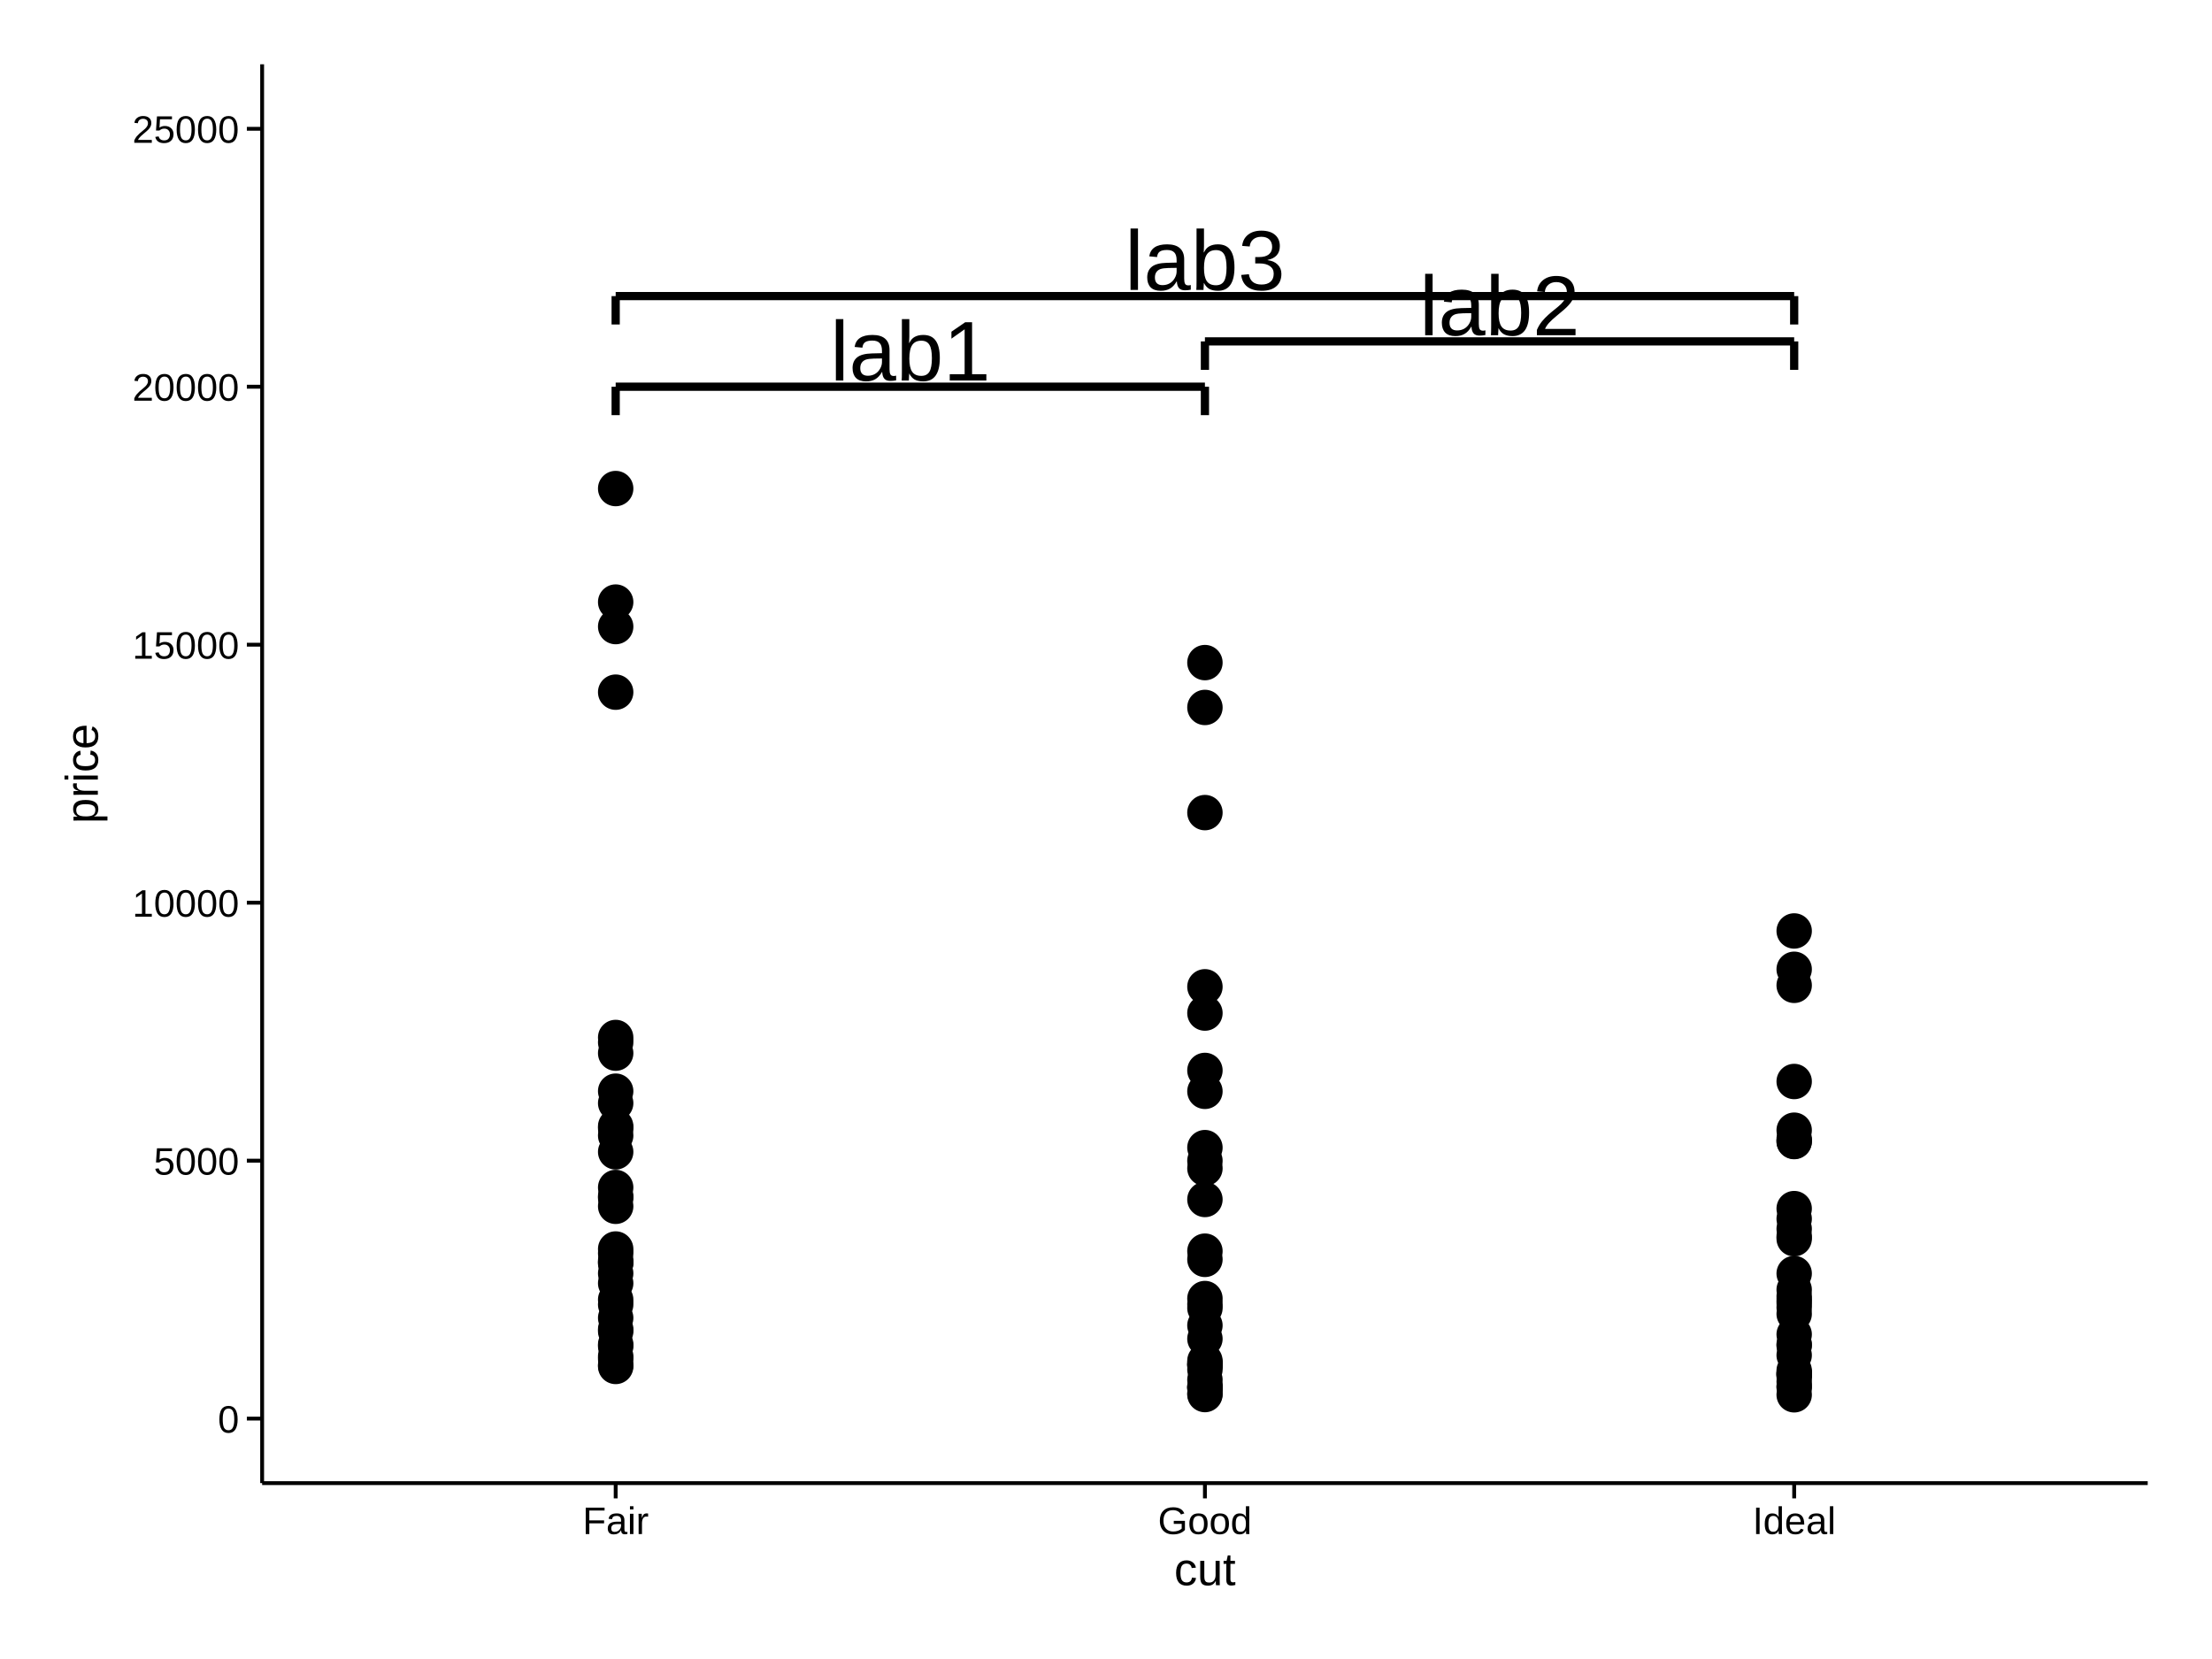
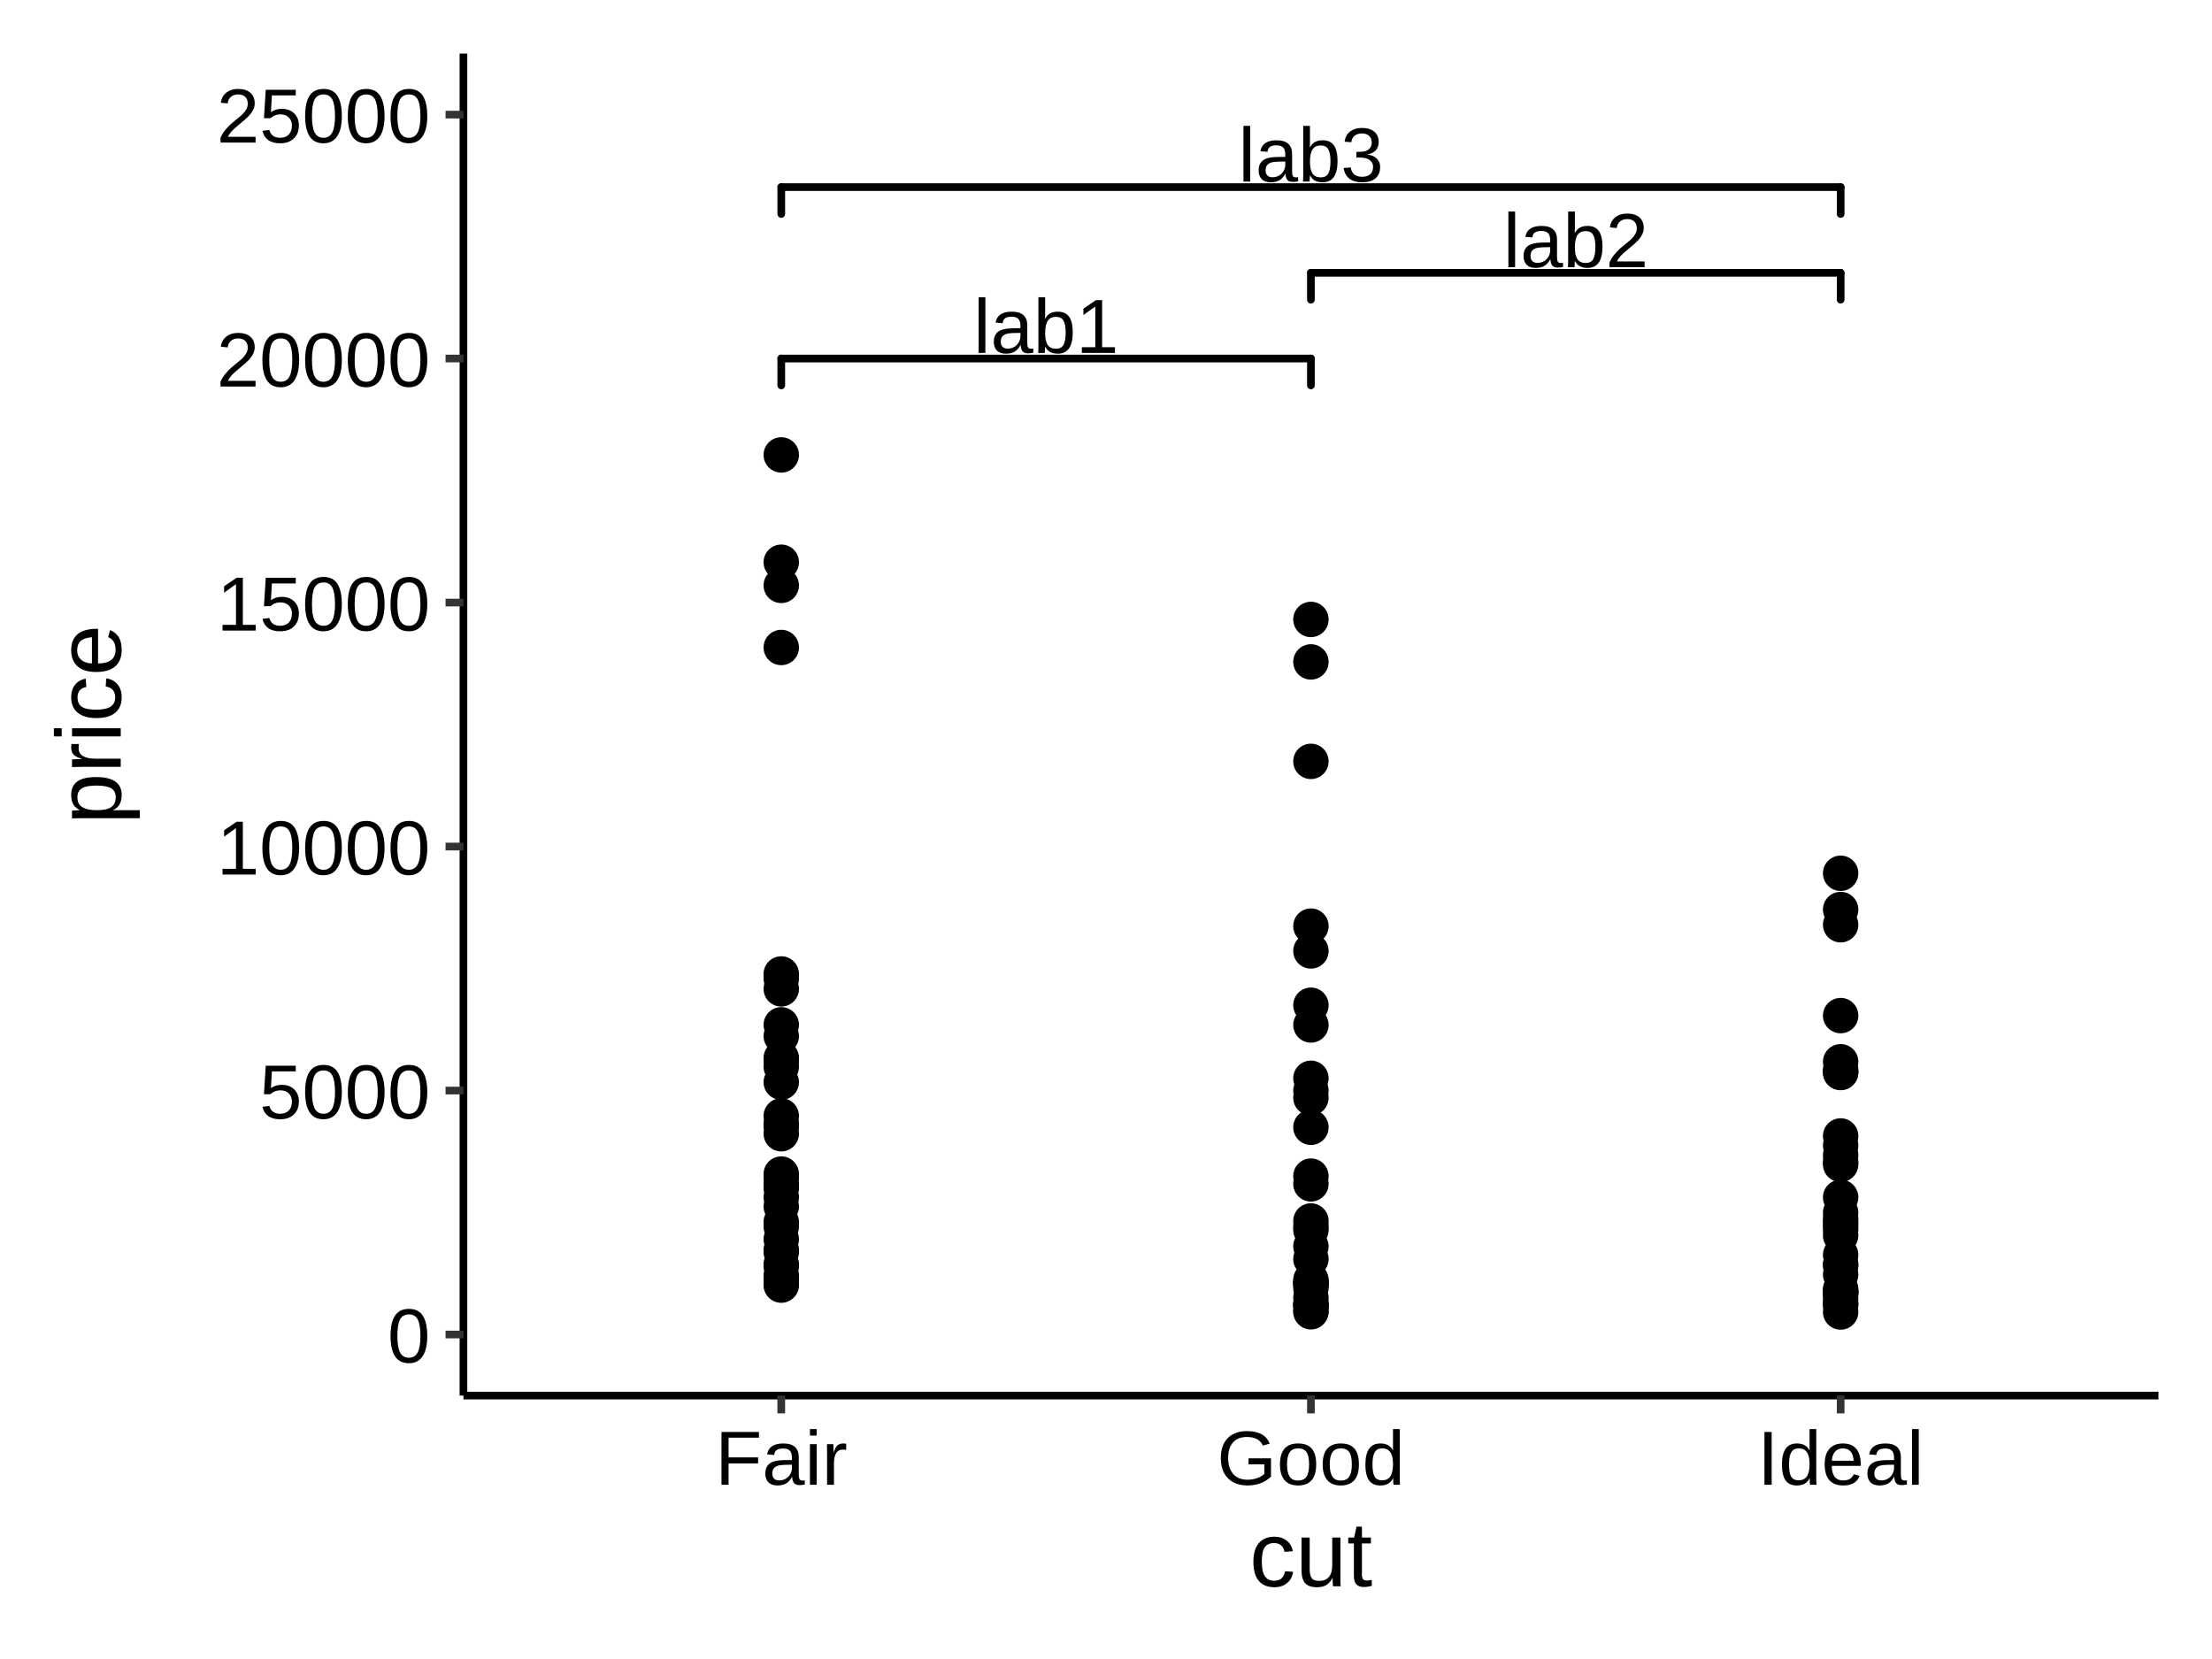
<svg xmlns="http://www.w3.org/2000/svg" class="svglite" width="288.00pt" height="216.00pt" viewBox="0 0 288.00 216.00">
  <defs>
    <style type="text/css">
    .svglite line, .svglite polyline, .svglite polygon, .svglite path, .svglite rect, .svglite circle {
      fill: none;
      stroke: #000000;
      stroke-linecap: round;
      stroke-linejoin: round;
      stroke-miterlimit: 10.00;
    }
    .svglite text {
      white-space: pre;
    }
  </style>
  </defs>
  <rect width="100%" height="100%" style="stroke: none; fill: none;" />
  <defs>
    <clipPath id="cpMC4wMHwyODguMDB8MC4wMHwyMTYuMDA=">
      <rect x="0.00" y="0.00" width="288.00" height="216.00" />
    </clipPath>
  </defs>
  <g clip-path="url(#cpMC4wMHwyODguMDB8MC4wMHwyMTYuMDA=)">
</g>
  <defs>
-     <clipPath id="cpMzQuMTN8Mjc5LjYzfDguMzd8MTkzLjEw">
-       <rect x="34.13" y="8.37" width="245.50" height="184.73" />
+     <clipPath id="cpNjAuMzR8MjgxLjAzfDYuOTd8MTgxLjcw">
+       <rect x="60.34" y="6.97" width="220.69" height="174.72" />
    </clipPath>
  </defs>
-   <g clip-path="url(#cpMzQuMTN8Mjc5LjYzfDguMzd8MTkzLjEw)">
-     <circle cx="80.16" cy="164.37" r="1.95" style="stroke-width: 0.71; fill: #000000;" />
-     <circle cx="156.88" cy="105.80" r="1.95" style="stroke-width: 0.71; fill: #000000;" />
-     <circle cx="233.60" cy="171.07" r="1.95" style="stroke-width: 0.71; fill: #000000;" />
-     <circle cx="233.60" cy="121.21" r="1.95" style="stroke-width: 0.71; fill: #000000;" />
-     <circle cx="233.60" cy="167.92" r="1.95" style="stroke-width: 0.71; fill: #000000;" />
-     <circle cx="80.16" cy="90.12" r="1.95" style="stroke-width: 0.71; fill: #000000;" />
-     <circle cx="156.88" cy="179.65" r="1.95" style="stroke-width: 0.71; fill: #000000;" />
-     <circle cx="156.88" cy="177.79" r="1.95" style="stroke-width: 0.71; fill: #000000;" />
-     <circle cx="233.60" cy="147.15" r="1.95" style="stroke-width: 0.71; fill: #000000;" />
-     <circle cx="80.16" cy="173.34" r="1.95" style="stroke-width: 0.71; fill: #000000;" />
-     <circle cx="156.88" cy="131.90" r="1.95" style="stroke-width: 0.71; fill: #000000;" />
-     <circle cx="80.16" cy="163.17" r="1.95" style="stroke-width: 0.71; fill: #000000;" />
-     <circle cx="233.60" cy="173.73" r="1.95" style="stroke-width: 0.71; fill: #000000;" />
-     <circle cx="233.60" cy="179.25" r="1.95" style="stroke-width: 0.71; fill: #000000;" />
-     <circle cx="156.88" cy="180.59" r="1.95" style="stroke-width: 0.71; fill: #000000;" />
-     <circle cx="156.88" cy="181.57" r="1.95" style="stroke-width: 0.71; fill: #000000;" />
-     <circle cx="233.60" cy="169.66" r="1.95" style="stroke-width: 0.71; fill: #000000;" />
-     <circle cx="80.16" cy="177.91" r="1.95" style="stroke-width: 0.71; fill: #000000;" />
-     <circle cx="233.60" cy="170.23" r="1.95" style="stroke-width: 0.71; fill: #000000;" />
-     <circle cx="80.16" cy="164.48" r="1.95" style="stroke-width: 0.71; fill: #000000;" />
-     <circle cx="156.88" cy="177.45" r="1.95" style="stroke-width: 0.71; fill: #000000;" />
-     <circle cx="156.88" cy="162.90" r="1.95" style="stroke-width: 0.71; fill: #000000;" />
-     <circle cx="80.16" cy="176.93" r="1.95" style="stroke-width: 0.71; fill: #000000;" />
-     <circle cx="156.88" cy="156.17" r="1.95" style="stroke-width: 0.71; fill: #000000;" />
-     <circle cx="80.16" cy="78.39" r="1.95" style="stroke-width: 0.71; fill: #000000;" />
-     <circle cx="233.60" cy="179.89" r="1.95" style="stroke-width: 0.71; fill: #000000;" />
-     <circle cx="156.88" cy="151.13" r="1.95" style="stroke-width: 0.71; fill: #000000;" />
-     <circle cx="80.16" cy="142.07" r="1.95" style="stroke-width: 0.71; fill: #000000;" />
-     <circle cx="233.60" cy="169.25" r="1.95" style="stroke-width: 0.71; fill: #000000;" />
-     <circle cx="80.16" cy="175.29" r="1.95" style="stroke-width: 0.71; fill: #000000;" />
-     <circle cx="233.60" cy="128.29" r="1.95" style="stroke-width: 0.71; fill: #000000;" />
-     <circle cx="80.16" cy="146.64" r="1.95" style="stroke-width: 0.71; fill: #000000;" />
-     <circle cx="156.88" cy="149.42" r="1.95" style="stroke-width: 0.71; fill: #000000;" />
-     <circle cx="156.88" cy="169.07" r="1.95" style="stroke-width: 0.71; fill: #000000;" />
-     <circle cx="233.60" cy="140.81" r="1.95" style="stroke-width: 0.71; fill: #000000;" />
-     <circle cx="80.16" cy="143.63" r="1.95" style="stroke-width: 0.71; fill: #000000;" />
-     <circle cx="233.60" cy="165.81" r="1.95" style="stroke-width: 0.71; fill: #000000;" />
-     <circle cx="233.60" cy="148.29" r="1.95" style="stroke-width: 0.71; fill: #000000;" />
-     <circle cx="233.60" cy="178.91" r="1.95" style="stroke-width: 0.71; fill: #000000;" />
-     <circle cx="80.16" cy="135.08" r="1.95" style="stroke-width: 0.71; fill: #000000;" />
-     <circle cx="233.60" cy="158.69" r="1.95" style="stroke-width: 0.71; fill: #000000;" />
-     <circle cx="156.88" cy="180.75" r="1.95" style="stroke-width: 0.71; fill: #000000;" />
-     <circle cx="80.16" cy="147.85" r="1.95" style="stroke-width: 0.71; fill: #000000;" />
-     <circle cx="156.88" cy="163.97" r="1.95" style="stroke-width: 0.71; fill: #000000;" />
-     <circle cx="80.16" cy="169.85" r="1.95" style="stroke-width: 0.71; fill: #000000;" />
-     <circle cx="80.16" cy="177.72" r="1.95" style="stroke-width: 0.71; fill: #000000;" />
-     <circle cx="233.60" cy="148.63" r="1.95" style="stroke-width: 0.71; fill: #000000;" />
-     <circle cx="80.16" cy="135.71" r="1.95" style="stroke-width: 0.71; fill: #000000;" />
-     <circle cx="233.60" cy="126.20" r="1.95" style="stroke-width: 0.71; fill: #000000;" />
-     <circle cx="156.88" cy="152.12" r="1.95" style="stroke-width: 0.71; fill: #000000;" />
-     <circle cx="156.88" cy="139.37" r="1.95" style="stroke-width: 0.71; fill: #000000;" />
-     <circle cx="80.16" cy="169.21" r="1.95" style="stroke-width: 0.71; fill: #000000;" />
-     <circle cx="156.88" cy="177.64" r="1.95" style="stroke-width: 0.71; fill: #000000;" />
-     <circle cx="233.60" cy="178.45" r="1.95" style="stroke-width: 0.71; fill: #000000;" />
-     <circle cx="80.16" cy="164.14" r="1.95" style="stroke-width: 0.71; fill: #000000;" />
-     <circle cx="156.88" cy="177.18" r="1.95" style="stroke-width: 0.71; fill: #000000;" />
-     <circle cx="233.60" cy="178.91" r="1.95" style="stroke-width: 0.71; fill: #000000;" />
-     <circle cx="80.16" cy="162.62" r="1.95" style="stroke-width: 0.71; fill: #000000;" />
-     <circle cx="80.16" cy="157.06" r="1.95" style="stroke-width: 0.71; fill: #000000;" />
-     <circle cx="233.60" cy="180.63" r="1.95" style="stroke-width: 0.71; fill: #000000;" />
-     <circle cx="156.88" cy="180.47" r="1.95" style="stroke-width: 0.71; fill: #000000;" />
-     <circle cx="156.88" cy="172.57" r="1.95" style="stroke-width: 0.71; fill: #000000;" />
-     <circle cx="80.16" cy="146.92" r="1.95" style="stroke-width: 0.71; fill: #000000;" />
-     <circle cx="80.16" cy="154.61" r="1.95" style="stroke-width: 0.71; fill: #000000;" />
-     <circle cx="80.16" cy="171.59" r="1.95" style="stroke-width: 0.71; fill: #000000;" />
-     <circle cx="80.16" cy="165.79" r="1.95" style="stroke-width: 0.71; fill: #000000;" />
-     <circle cx="233.60" cy="175.02" r="1.95" style="stroke-width: 0.71; fill: #000000;" />
-     <circle cx="80.16" cy="63.61" r="1.95" style="stroke-width: 0.71; fill: #000000;" />
-     <circle cx="156.88" cy="181.41" r="1.95" style="stroke-width: 0.71; fill: #000000;" />
-     <circle cx="80.16" cy="155.97" r="1.95" style="stroke-width: 0.71; fill: #000000;" />
-     <circle cx="233.60" cy="168.78" r="1.95" style="stroke-width: 0.71; fill: #000000;" />
-     <circle cx="156.88" cy="177.70" r="1.95" style="stroke-width: 0.71; fill: #000000;" />
-     <circle cx="233.60" cy="176.45" r="1.95" style="stroke-width: 0.71; fill: #000000;" />
-     <circle cx="156.88" cy="174.31" r="1.95" style="stroke-width: 0.71; fill: #000000;" />
-     <circle cx="156.88" cy="169.82" r="1.95" style="stroke-width: 0.71; fill: #000000;" />
-     <circle cx="80.16" cy="173.06" r="1.95" style="stroke-width: 0.71; fill: #000000;" />
-     <circle cx="80.16" cy="167.08" r="1.95" style="stroke-width: 0.71; fill: #000000;" />
-     <circle cx="233.60" cy="160.96" r="1.95" style="stroke-width: 0.71; fill: #000000;" />
-     <circle cx="80.16" cy="149.97" r="1.95" style="stroke-width: 0.71; fill: #000000;" />
-     <circle cx="233.60" cy="157.36" r="1.95" style="stroke-width: 0.71; fill: #000000;" />
-     <circle cx="156.88" cy="178.30" r="1.95" style="stroke-width: 0.71; fill: #000000;" />
-     <circle cx="156.88" cy="170.31" r="1.95" style="stroke-width: 0.71; fill: #000000;" />
-     <circle cx="233.60" cy="161.28" r="1.95" style="stroke-width: 0.71; fill: #000000;" />
-     <circle cx="233.60" cy="175.20" r="1.95" style="stroke-width: 0.71; fill: #000000;" />
-     <circle cx="80.16" cy="137.12" r="1.95" style="stroke-width: 0.71; fill: #000000;" />
-     <circle cx="233.60" cy="178.72" r="1.95" style="stroke-width: 0.71; fill: #000000;" />
-     <circle cx="156.88" cy="180.70" r="1.95" style="stroke-width: 0.71; fill: #000000;" />
-     <circle cx="233.60" cy="180.49" r="1.95" style="stroke-width: 0.71; fill: #000000;" />
-     <circle cx="80.16" cy="176.59" r="1.95" style="stroke-width: 0.71; fill: #000000;" />
-     <circle cx="233.60" cy="160.00" r="1.95" style="stroke-width: 0.71; fill: #000000;" />
-     <circle cx="156.88" cy="128.48" r="1.95" style="stroke-width: 0.71; fill: #000000;" />
-     <circle cx="156.88" cy="86.27" r="1.95" style="stroke-width: 0.71; fill: #000000;" />
-     <circle cx="233.60" cy="148.59" r="1.95" style="stroke-width: 0.71; fill: #000000;" />
-     <circle cx="233.60" cy="181.60" r="1.95" style="stroke-width: 0.71; fill: #000000;" />
-     <circle cx="80.16" cy="175.03" r="1.95" style="stroke-width: 0.71; fill: #000000;" />
-     <circle cx="233.60" cy="178.97" r="1.95" style="stroke-width: 0.71; fill: #000000;" />
-     <circle cx="156.88" cy="92.11" r="1.95" style="stroke-width: 0.71; fill: #000000;" />
-     <circle cx="80.16" cy="155.74" r="1.95" style="stroke-width: 0.71; fill: #000000;" />
-     <circle cx="80.16" cy="81.58" r="1.95" style="stroke-width: 0.71; fill: #000000;" />
-     <circle cx="156.88" cy="142.09" r="1.95" style="stroke-width: 0.71; fill: #000000;" />
-     <line x1="80.16" y1="50.35" x2="156.88" y2="50.35" style="stroke-width: 1.07; stroke-linecap: butt;" />
-     <line x1="156.88" y1="44.45" x2="233.60" y2="44.45" style="stroke-width: 1.07; stroke-linecap: butt;" />
-     <line x1="80.16" y1="38.55" x2="233.60" y2="38.55" style="stroke-width: 1.07; stroke-linecap: butt;" />
-     <line x1="80.16" y1="50.35" x2="80.16" y2="54.05" style="stroke-width: 1.07; stroke-linecap: butt;" />
-     <line x1="156.88" y1="44.45" x2="156.88" y2="48.15" style="stroke-width: 1.07; stroke-linecap: butt;" />
-     <line x1="80.16" y1="38.55" x2="80.16" y2="42.25" style="stroke-width: 1.07; stroke-linecap: butt;" />
-     <line x1="156.88" y1="50.35" x2="156.88" y2="54.05" style="stroke-width: 1.07; stroke-linecap: butt;" />
-     <line x1="233.60" y1="44.45" x2="233.60" y2="48.15" style="stroke-width: 1.07; stroke-linecap: butt;" />
-     <line x1="233.60" y1="38.55" x2="233.60" y2="42.25" style="stroke-width: 1.07; stroke-linecap: butt;" />
-     <text x="118.52" y="49.55" text-anchor="middle" style="font-size: 11.04px; font-family: &quot;Liberation Sans&quot;;" textLength="23.85px" lengthAdjust="spacingAndGlyphs">lab1</text>
-     <text x="195.24" y="43.65" text-anchor="middle" style="font-size: 11.04px; font-family: &quot;Liberation Sans&quot;;" textLength="23.85px" lengthAdjust="spacingAndGlyphs">lab2</text>
-     <text x="156.88" y="37.75" text-anchor="middle" style="font-size: 11.04px; font-family: &quot;Liberation Sans&quot;;" textLength="23.85px" lengthAdjust="spacingAndGlyphs">lab3</text>
+   <g clip-path="url(#cpNjAuMzR8MjgxLjAzfDYuOTd8MTgxLjcw)">
+     <circle cx="101.72" cy="154.52" r="1.95" style="stroke-width: 0.71; fill: #000000;" />
+     <circle cx="170.68" cy="99.13" r="1.95" style="stroke-width: 0.71; fill: #000000;" />
+     <circle cx="239.65" cy="160.86" r="1.95" style="stroke-width: 0.71; fill: #000000;" />
+     <circle cx="239.65" cy="113.70" r="1.95" style="stroke-width: 0.71; fill: #000000;" />
+     <circle cx="239.65" cy="157.88" r="1.95" style="stroke-width: 0.71; fill: #000000;" />
+     <circle cx="101.72" cy="84.30" r="1.95" style="stroke-width: 0.71; fill: #000000;" />
+     <circle cx="170.68" cy="168.98" r="1.95" style="stroke-width: 0.71; fill: #000000;" />
+     <circle cx="170.68" cy="167.22" r="1.95" style="stroke-width: 0.71; fill: #000000;" />
+     <circle cx="239.65" cy="138.24" r="1.95" style="stroke-width: 0.71; fill: #000000;" />
+     <circle cx="101.72" cy="163.01" r="1.95" style="stroke-width: 0.71; fill: #000000;" />
+     <circle cx="170.68" cy="123.81" r="1.95" style="stroke-width: 0.71; fill: #000000;" />
+     <circle cx="101.72" cy="153.39" r="1.95" style="stroke-width: 0.71; fill: #000000;" />
+     <circle cx="239.65" cy="163.38" r="1.95" style="stroke-width: 0.71; fill: #000000;" />
+     <circle cx="239.65" cy="168.60" r="1.95" style="stroke-width: 0.71; fill: #000000;" />
+     <circle cx="170.68" cy="169.87" r="1.95" style="stroke-width: 0.71; fill: #000000;" />
+     <circle cx="170.68" cy="170.79" r="1.95" style="stroke-width: 0.71; fill: #000000;" />
+     <circle cx="239.65" cy="159.53" r="1.95" style="stroke-width: 0.71; fill: #000000;" />
+     <circle cx="101.72" cy="167.32" r="1.95" style="stroke-width: 0.71; fill: #000000;" />
+     <circle cx="239.65" cy="160.06" r="1.95" style="stroke-width: 0.71; fill: #000000;" />
+     <circle cx="101.72" cy="154.62" r="1.95" style="stroke-width: 0.71; fill: #000000;" />
+     <circle cx="170.68" cy="166.89" r="1.95" style="stroke-width: 0.71; fill: #000000;" />
+     <circle cx="170.68" cy="153.13" r="1.95" style="stroke-width: 0.71; fill: #000000;" />
+     <circle cx="101.72" cy="166.40" r="1.95" style="stroke-width: 0.71; fill: #000000;" />
+     <circle cx="170.68" cy="146.77" r="1.95" style="stroke-width: 0.71; fill: #000000;" />
+     <circle cx="101.72" cy="73.20" r="1.95" style="stroke-width: 0.71; fill: #000000;" />
+     <circle cx="239.65" cy="169.20" r="1.95" style="stroke-width: 0.71; fill: #000000;" />
+     <circle cx="170.68" cy="142.00" r="1.95" style="stroke-width: 0.71; fill: #000000;" />
+     <circle cx="101.72" cy="133.43" r="1.95" style="stroke-width: 0.71; fill: #000000;" />
+     <circle cx="239.65" cy="159.14" r="1.95" style="stroke-width: 0.71; fill: #000000;" />
+     <circle cx="101.72" cy="164.85" r="1.95" style="stroke-width: 0.71; fill: #000000;" />
+     <circle cx="239.65" cy="120.40" r="1.95" style="stroke-width: 0.71; fill: #000000;" />
+     <circle cx="101.72" cy="137.75" r="1.95" style="stroke-width: 0.71; fill: #000000;" />
+     <circle cx="170.68" cy="140.39" r="1.95" style="stroke-width: 0.71; fill: #000000;" />
+     <circle cx="170.68" cy="158.97" r="1.95" style="stroke-width: 0.71; fill: #000000;" />
+     <circle cx="239.65" cy="132.23" r="1.95" style="stroke-width: 0.71; fill: #000000;" />
+     <circle cx="101.72" cy="134.90" r="1.95" style="stroke-width: 0.71; fill: #000000;" />
+     <circle cx="239.65" cy="155.89" r="1.95" style="stroke-width: 0.71; fill: #000000;" />
+     <circle cx="239.65" cy="139.31" r="1.95" style="stroke-width: 0.71; fill: #000000;" />
+     <circle cx="239.65" cy="168.27" r="1.95" style="stroke-width: 0.71; fill: #000000;" />
+     <circle cx="101.72" cy="126.81" r="1.95" style="stroke-width: 0.71; fill: #000000;" />
+     <circle cx="239.65" cy="149.15" r="1.95" style="stroke-width: 0.71; fill: #000000;" />
+     <circle cx="170.68" cy="170.01" r="1.95" style="stroke-width: 0.71; fill: #000000;" />
+     <circle cx="101.72" cy="138.89" r="1.95" style="stroke-width: 0.71; fill: #000000;" />
+     <circle cx="170.68" cy="154.14" r="1.95" style="stroke-width: 0.71; fill: #000000;" />
+     <circle cx="101.72" cy="159.71" r="1.95" style="stroke-width: 0.71; fill: #000000;" />
+     <circle cx="101.72" cy="167.15" r="1.95" style="stroke-width: 0.71; fill: #000000;" />
+     <circle cx="239.65" cy="139.64" r="1.95" style="stroke-width: 0.71; fill: #000000;" />
+     <circle cx="101.72" cy="127.41" r="1.95" style="stroke-width: 0.71; fill: #000000;" />
+     <circle cx="239.65" cy="118.42" r="1.95" style="stroke-width: 0.71; fill: #000000;" />
+     <circle cx="170.68" cy="142.93" r="1.95" style="stroke-width: 0.71; fill: #000000;" />
+     <circle cx="170.68" cy="130.88" r="1.95" style="stroke-width: 0.71; fill: #000000;" />
+     <circle cx="101.72" cy="159.10" r="1.95" style="stroke-width: 0.71; fill: #000000;" />
+     <circle cx="170.68" cy="167.07" r="1.95" style="stroke-width: 0.71; fill: #000000;" />
+     <circle cx="239.65" cy="167.84" r="1.95" style="stroke-width: 0.71; fill: #000000;" />
+     <circle cx="101.72" cy="154.30" r="1.95" style="stroke-width: 0.71; fill: #000000;" />
+     <circle cx="170.68" cy="166.64" r="1.95" style="stroke-width: 0.71; fill: #000000;" />
+     <circle cx="239.65" cy="168.27" r="1.95" style="stroke-width: 0.71; fill: #000000;" />
+     <circle cx="101.72" cy="152.86" r="1.95" style="stroke-width: 0.71; fill: #000000;" />
+     <circle cx="101.72" cy="147.61" r="1.95" style="stroke-width: 0.71; fill: #000000;" />
+     <circle cx="239.65" cy="169.90" r="1.95" style="stroke-width: 0.71; fill: #000000;" />
+     <circle cx="170.68" cy="169.75" r="1.95" style="stroke-width: 0.71; fill: #000000;" />
+     <circle cx="170.68" cy="162.28" r="1.95" style="stroke-width: 0.71; fill: #000000;" />
+     <circle cx="101.72" cy="138.02" r="1.95" style="stroke-width: 0.71; fill: #000000;" />
+     <circle cx="101.72" cy="145.29" r="1.95" style="stroke-width: 0.71; fill: #000000;" />
+     <circle cx="101.72" cy="161.35" r="1.95" style="stroke-width: 0.71; fill: #000000;" />
+     <circle cx="101.72" cy="155.87" r="1.95" style="stroke-width: 0.71; fill: #000000;" />
+     <circle cx="239.65" cy="164.59" r="1.95" style="stroke-width: 0.71; fill: #000000;" />
+     <circle cx="101.72" cy="59.23" r="1.95" style="stroke-width: 0.71; fill: #000000;" />
+     <circle cx="170.68" cy="170.63" r="1.95" style="stroke-width: 0.71; fill: #000000;" />
+     <circle cx="101.72" cy="146.58" r="1.95" style="stroke-width: 0.71; fill: #000000;" />
+     <circle cx="239.65" cy="158.70" r="1.95" style="stroke-width: 0.71; fill: #000000;" />
+     <circle cx="170.68" cy="167.13" r="1.95" style="stroke-width: 0.71; fill: #000000;" />
+     <circle cx="239.65" cy="165.95" r="1.95" style="stroke-width: 0.71; fill: #000000;" />
+     <circle cx="170.68" cy="163.92" r="1.95" style="stroke-width: 0.71; fill: #000000;" />
+     <circle cx="170.68" cy="159.68" r="1.95" style="stroke-width: 0.71; fill: #000000;" />
+     <circle cx="101.72" cy="162.74" r="1.95" style="stroke-width: 0.71; fill: #000000;" />
+     <circle cx="101.72" cy="157.09" r="1.95" style="stroke-width: 0.71; fill: #000000;" />
+     <circle cx="239.65" cy="151.29" r="1.95" style="stroke-width: 0.71; fill: #000000;" />
+     <circle cx="101.72" cy="140.90" r="1.95" style="stroke-width: 0.71; fill: #000000;" />
+     <circle cx="239.65" cy="147.90" r="1.95" style="stroke-width: 0.71; fill: #000000;" />
+     <circle cx="170.68" cy="167.69" r="1.95" style="stroke-width: 0.71; fill: #000000;" />
+     <circle cx="170.68" cy="160.14" r="1.95" style="stroke-width: 0.71; fill: #000000;" />
+     <circle cx="239.65" cy="151.60" r="1.95" style="stroke-width: 0.71; fill: #000000;" />
+     <circle cx="239.65" cy="164.76" r="1.95" style="stroke-width: 0.71; fill: #000000;" />
+     <circle cx="101.72" cy="128.75" r="1.95" style="stroke-width: 0.71; fill: #000000;" />
+     <circle cx="239.65" cy="168.09" r="1.95" style="stroke-width: 0.71; fill: #000000;" />
+     <circle cx="170.68" cy="169.97" r="1.95" style="stroke-width: 0.71; fill: #000000;" />
+     <circle cx="239.65" cy="169.76" r="1.95" style="stroke-width: 0.71; fill: #000000;" />
+     <circle cx="101.72" cy="166.08" r="1.95" style="stroke-width: 0.71; fill: #000000;" />
+     <circle cx="239.65" cy="150.39" r="1.95" style="stroke-width: 0.71; fill: #000000;" />
+     <circle cx="170.68" cy="120.58" r="1.95" style="stroke-width: 0.71; fill: #000000;" />
+     <circle cx="170.68" cy="80.65" r="1.95" style="stroke-width: 0.71; fill: #000000;" />
+     <circle cx="239.65" cy="139.60" r="1.95" style="stroke-width: 0.71; fill: #000000;" />
+     <circle cx="239.65" cy="170.82" r="1.95" style="stroke-width: 0.71; fill: #000000;" />
+     <circle cx="101.72" cy="164.61" r="1.95" style="stroke-width: 0.71; fill: #000000;" />
+     <circle cx="239.65" cy="168.33" r="1.95" style="stroke-width: 0.71; fill: #000000;" />
+     <circle cx="170.68" cy="86.18" r="1.95" style="stroke-width: 0.71; fill: #000000;" />
+     <circle cx="101.72" cy="146.36" r="1.95" style="stroke-width: 0.71; fill: #000000;" />
+     <circle cx="101.72" cy="76.22" r="1.95" style="stroke-width: 0.71; fill: #000000;" />
+     <circle cx="170.68" cy="133.45" r="1.95" style="stroke-width: 0.71; fill: #000000;" />
+     <line x1="101.72" y1="46.68" x2="170.68" y2="46.68" style="stroke-width: 1.00;" />
+     <line x1="170.68" y1="35.52" x2="239.65" y2="35.52" style="stroke-width: 1.00;" />
+     <line x1="101.72" y1="24.36" x2="239.65" y2="24.36" style="stroke-width: 1.00;" />
+     <line x1="101.72" y1="46.68" x2="101.72" y2="50.18" style="stroke-width: 1.00;" />
+     <line x1="170.68" y1="35.52" x2="170.68" y2="39.02" style="stroke-width: 1.00;" />
+     <line x1="101.72" y1="24.36" x2="101.72" y2="27.86" style="stroke-width: 1.00;" />
+     <line x1="170.68" y1="46.68" x2="170.68" y2="50.18" style="stroke-width: 1.00;" />
+     <line x1="239.65" y1="35.52" x2="239.65" y2="39.02" style="stroke-width: 1.00;" />
+     <line x1="239.65" y1="24.36" x2="239.65" y2="27.86" style="stroke-width: 1.00;" />
+     <text x="136.20" y="45.95" text-anchor="middle" style="font-size: 10.00px; font-family: &quot;Liberation Sans&quot;;" textLength="21.62px" lengthAdjust="spacingAndGlyphs">lab1</text>
+     <text x="205.17" y="34.79" text-anchor="middle" style="font-size: 10.00px; font-family: &quot;Liberation Sans&quot;;" textLength="21.62px" lengthAdjust="spacingAndGlyphs">lab2</text>
+     <text x="170.68" y="23.64" text-anchor="middle" style="font-size: 10.00px; font-family: &quot;Liberation Sans&quot;;" textLength="21.62px" lengthAdjust="spacingAndGlyphs">lab3</text>
  </g>
  <g clip-path="url(#cpMC4wMHwyODguMDB8MC4wMHwyMTYuMDA=)">
-     <polyline points="34.13,193.10 34.13,8.37 " style="stroke-width: 0.50; stroke-linecap: butt;" />
-     <text x="31.14" y="186.53" text-anchor="end" style="font-size: 5.00px; font-family: &quot;Liberation Sans&quot;;" textLength="3.18px" lengthAdjust="spacingAndGlyphs">0</text>
-     <text x="31.14" y="152.94" text-anchor="end" style="font-size: 5.00px; font-family: &quot;Liberation Sans&quot;;" textLength="12.73px" lengthAdjust="spacingAndGlyphs">5000</text>
-     <text x="31.14" y="119.35" text-anchor="end" style="font-size: 5.00px; font-family: &quot;Liberation Sans&quot;;" textLength="15.91px" lengthAdjust="spacingAndGlyphs">10000</text>
-     <text x="31.14" y="85.76" text-anchor="end" style="font-size: 5.00px; font-family: &quot;Liberation Sans&quot;;" textLength="15.91px" lengthAdjust="spacingAndGlyphs">15000</text>
-     <text x="31.14" y="52.17" text-anchor="end" style="font-size: 5.00px; font-family: &quot;Liberation Sans&quot;;" textLength="15.91px" lengthAdjust="spacingAndGlyphs">20000</text>
-     <text x="31.14" y="18.59" text-anchor="end" style="font-size: 5.00px; font-family: &quot;Liberation Sans&quot;;" textLength="15.91px" lengthAdjust="spacingAndGlyphs">25000</text>
-     <polyline points="32.14,184.70 34.13,184.70 " style="stroke-width: 0.50; stroke-linecap: butt;" />
-     <polyline points="32.14,151.12 34.13,151.12 " style="stroke-width: 0.50; stroke-linecap: butt;" />
-     <polyline points="32.14,117.53 34.13,117.53 " style="stroke-width: 0.50; stroke-linecap: butt;" />
-     <polyline points="32.14,83.94 34.13,83.94 " style="stroke-width: 0.50; stroke-linecap: butt;" />
-     <polyline points="32.14,50.35 34.13,50.35 " style="stroke-width: 0.50; stroke-linecap: butt;" />
-     <polyline points="32.14,16.77 34.13,16.77 " style="stroke-width: 0.50; stroke-linecap: butt;" />
-     <polyline points="34.13,193.10 279.63,193.10 " style="stroke-width: 0.50; stroke-linecap: butt;" />
-     <polyline points="80.16,195.09 80.16,193.10 " style="stroke-width: 0.50; stroke-linecap: butt;" />
-     <polyline points="156.88,195.09 156.88,193.10 " style="stroke-width: 0.50; stroke-linecap: butt;" />
-     <polyline points="233.60,195.09 233.60,193.10 " style="stroke-width: 0.50; stroke-linecap: butt;" />
-     <text x="80.16" y="199.73" text-anchor="middle" style="font-size: 5.00px; font-family: &quot;Liberation Sans&quot;;" textLength="8.91px" lengthAdjust="spacingAndGlyphs">Fair</text>
-     <text x="156.88" y="199.73" text-anchor="middle" style="font-size: 5.00px; font-family: &quot;Liberation Sans&quot;;" textLength="13.17px" lengthAdjust="spacingAndGlyphs">Good</text>
-     <text x="233.60" y="199.73" text-anchor="middle" style="font-size: 5.00px; font-family: &quot;Liberation Sans&quot;;" textLength="12.18px" lengthAdjust="spacingAndGlyphs">Ideal</text>
-     <text x="156.88" y="206.39" text-anchor="middle" style="font-size: 6.00px; font-family: &quot;Liberation Sans&quot;;" textLength="9.45px" lengthAdjust="spacingAndGlyphs">cut</text>
-     <text transform="translate(12.74,100.73) rotate(-90)" text-anchor="middle" style="font-size: 6.00px; font-family: &quot;Liberation Sans&quot;;" textLength="14.92px" lengthAdjust="spacingAndGlyphs">price</text>
+     <polyline points="60.34,181.70 60.34,6.97 " style="stroke-width: 1.00; stroke-linecap: butt;" />
+     <text x="56.02" y="177.40" text-anchor="end" style="font-size: 10.00px; font-family: &quot;Liberation Sans&quot;;" textLength="6.36px" lengthAdjust="spacingAndGlyphs">0</text>
+     <text x="56.02" y="145.63" text-anchor="end" style="font-size: 10.00px; font-family: &quot;Liberation Sans&quot;;" textLength="25.46px" lengthAdjust="spacingAndGlyphs">5000</text>
+     <text x="56.02" y="113.87" text-anchor="end" style="font-size: 10.00px; font-family: &quot;Liberation Sans&quot;;" textLength="31.82px" lengthAdjust="spacingAndGlyphs">10000</text>
+     <text x="56.02" y="82.10" text-anchor="end" style="font-size: 10.00px; font-family: &quot;Liberation Sans&quot;;" textLength="31.82px" lengthAdjust="spacingAndGlyphs">15000</text>
+     <text x="56.02" y="50.33" text-anchor="end" style="font-size: 10.00px; font-family: &quot;Liberation Sans&quot;;" textLength="31.82px" lengthAdjust="spacingAndGlyphs">20000</text>
+     <text x="56.02" y="18.56" text-anchor="end" style="font-size: 10.00px; font-family: &quot;Liberation Sans&quot;;" textLength="31.82px" lengthAdjust="spacingAndGlyphs">25000</text>
+     <polyline points="58.01,173.75 60.34,173.75 " style="stroke-width: 1.00; stroke: #333333; stroke-linecap: butt;" />
+     <polyline points="58.01,141.99 60.34,141.99 " style="stroke-width: 1.00; stroke: #333333; stroke-linecap: butt;" />
+     <polyline points="58.01,110.22 60.34,110.22 " style="stroke-width: 1.00; stroke: #333333; stroke-linecap: butt;" />
+     <polyline points="58.01,78.45 60.34,78.45 " style="stroke-width: 1.00; stroke: #333333; stroke-linecap: butt;" />
+     <polyline points="58.01,46.68 60.34,46.68 " style="stroke-width: 1.00; stroke: #333333; stroke-linecap: butt;" />
+     <polyline points="58.01,14.92 60.34,14.92 " style="stroke-width: 1.00; stroke: #333333; stroke-linecap: butt;" />
+     <polyline points="60.34,181.70 281.03,181.70 " style="stroke-width: 1.00; stroke-linecap: butt;" />
+     <polyline points="101.72,184.02 101.72,181.70 " style="stroke-width: 1.00; stroke: #333333; stroke-linecap: butt;" />
+     <polyline points="170.68,184.02 170.68,181.70 " style="stroke-width: 1.00; stroke: #333333; stroke-linecap: butt;" />
+     <polyline points="239.65,184.02 239.65,181.70 " style="stroke-width: 1.00; stroke: #333333; stroke-linecap: butt;" />
+     <text x="101.72" y="193.31" text-anchor="middle" style="font-size: 10.00px; font-family: &quot;Liberation Sans&quot;;" textLength="17.86px" lengthAdjust="spacingAndGlyphs">Fair</text>
+     <text x="170.68" y="193.31" text-anchor="middle" style="font-size: 10.00px; font-family: &quot;Liberation Sans&quot;;" textLength="26.34px" lengthAdjust="spacingAndGlyphs">Good</text>
+     <text x="239.65" y="193.31" text-anchor="middle" style="font-size: 10.00px; font-family: &quot;Liberation Sans&quot;;" textLength="24.36px" lengthAdjust="spacingAndGlyphs">Ideal</text>
+     <text x="170.68" y="206.53" text-anchor="middle" style="font-size: 12.00px; font-family: &quot;Liberation Sans&quot;;" textLength="18.92px" lengthAdjust="spacingAndGlyphs">cut</text>
+     <text transform="translate(15.72,94.34) rotate(-90)" text-anchor="middle" style="font-size: 12.00px; font-family: &quot;Liberation Sans&quot;;" textLength="29.87px" lengthAdjust="spacingAndGlyphs">price</text>
  </g>
</svg>
